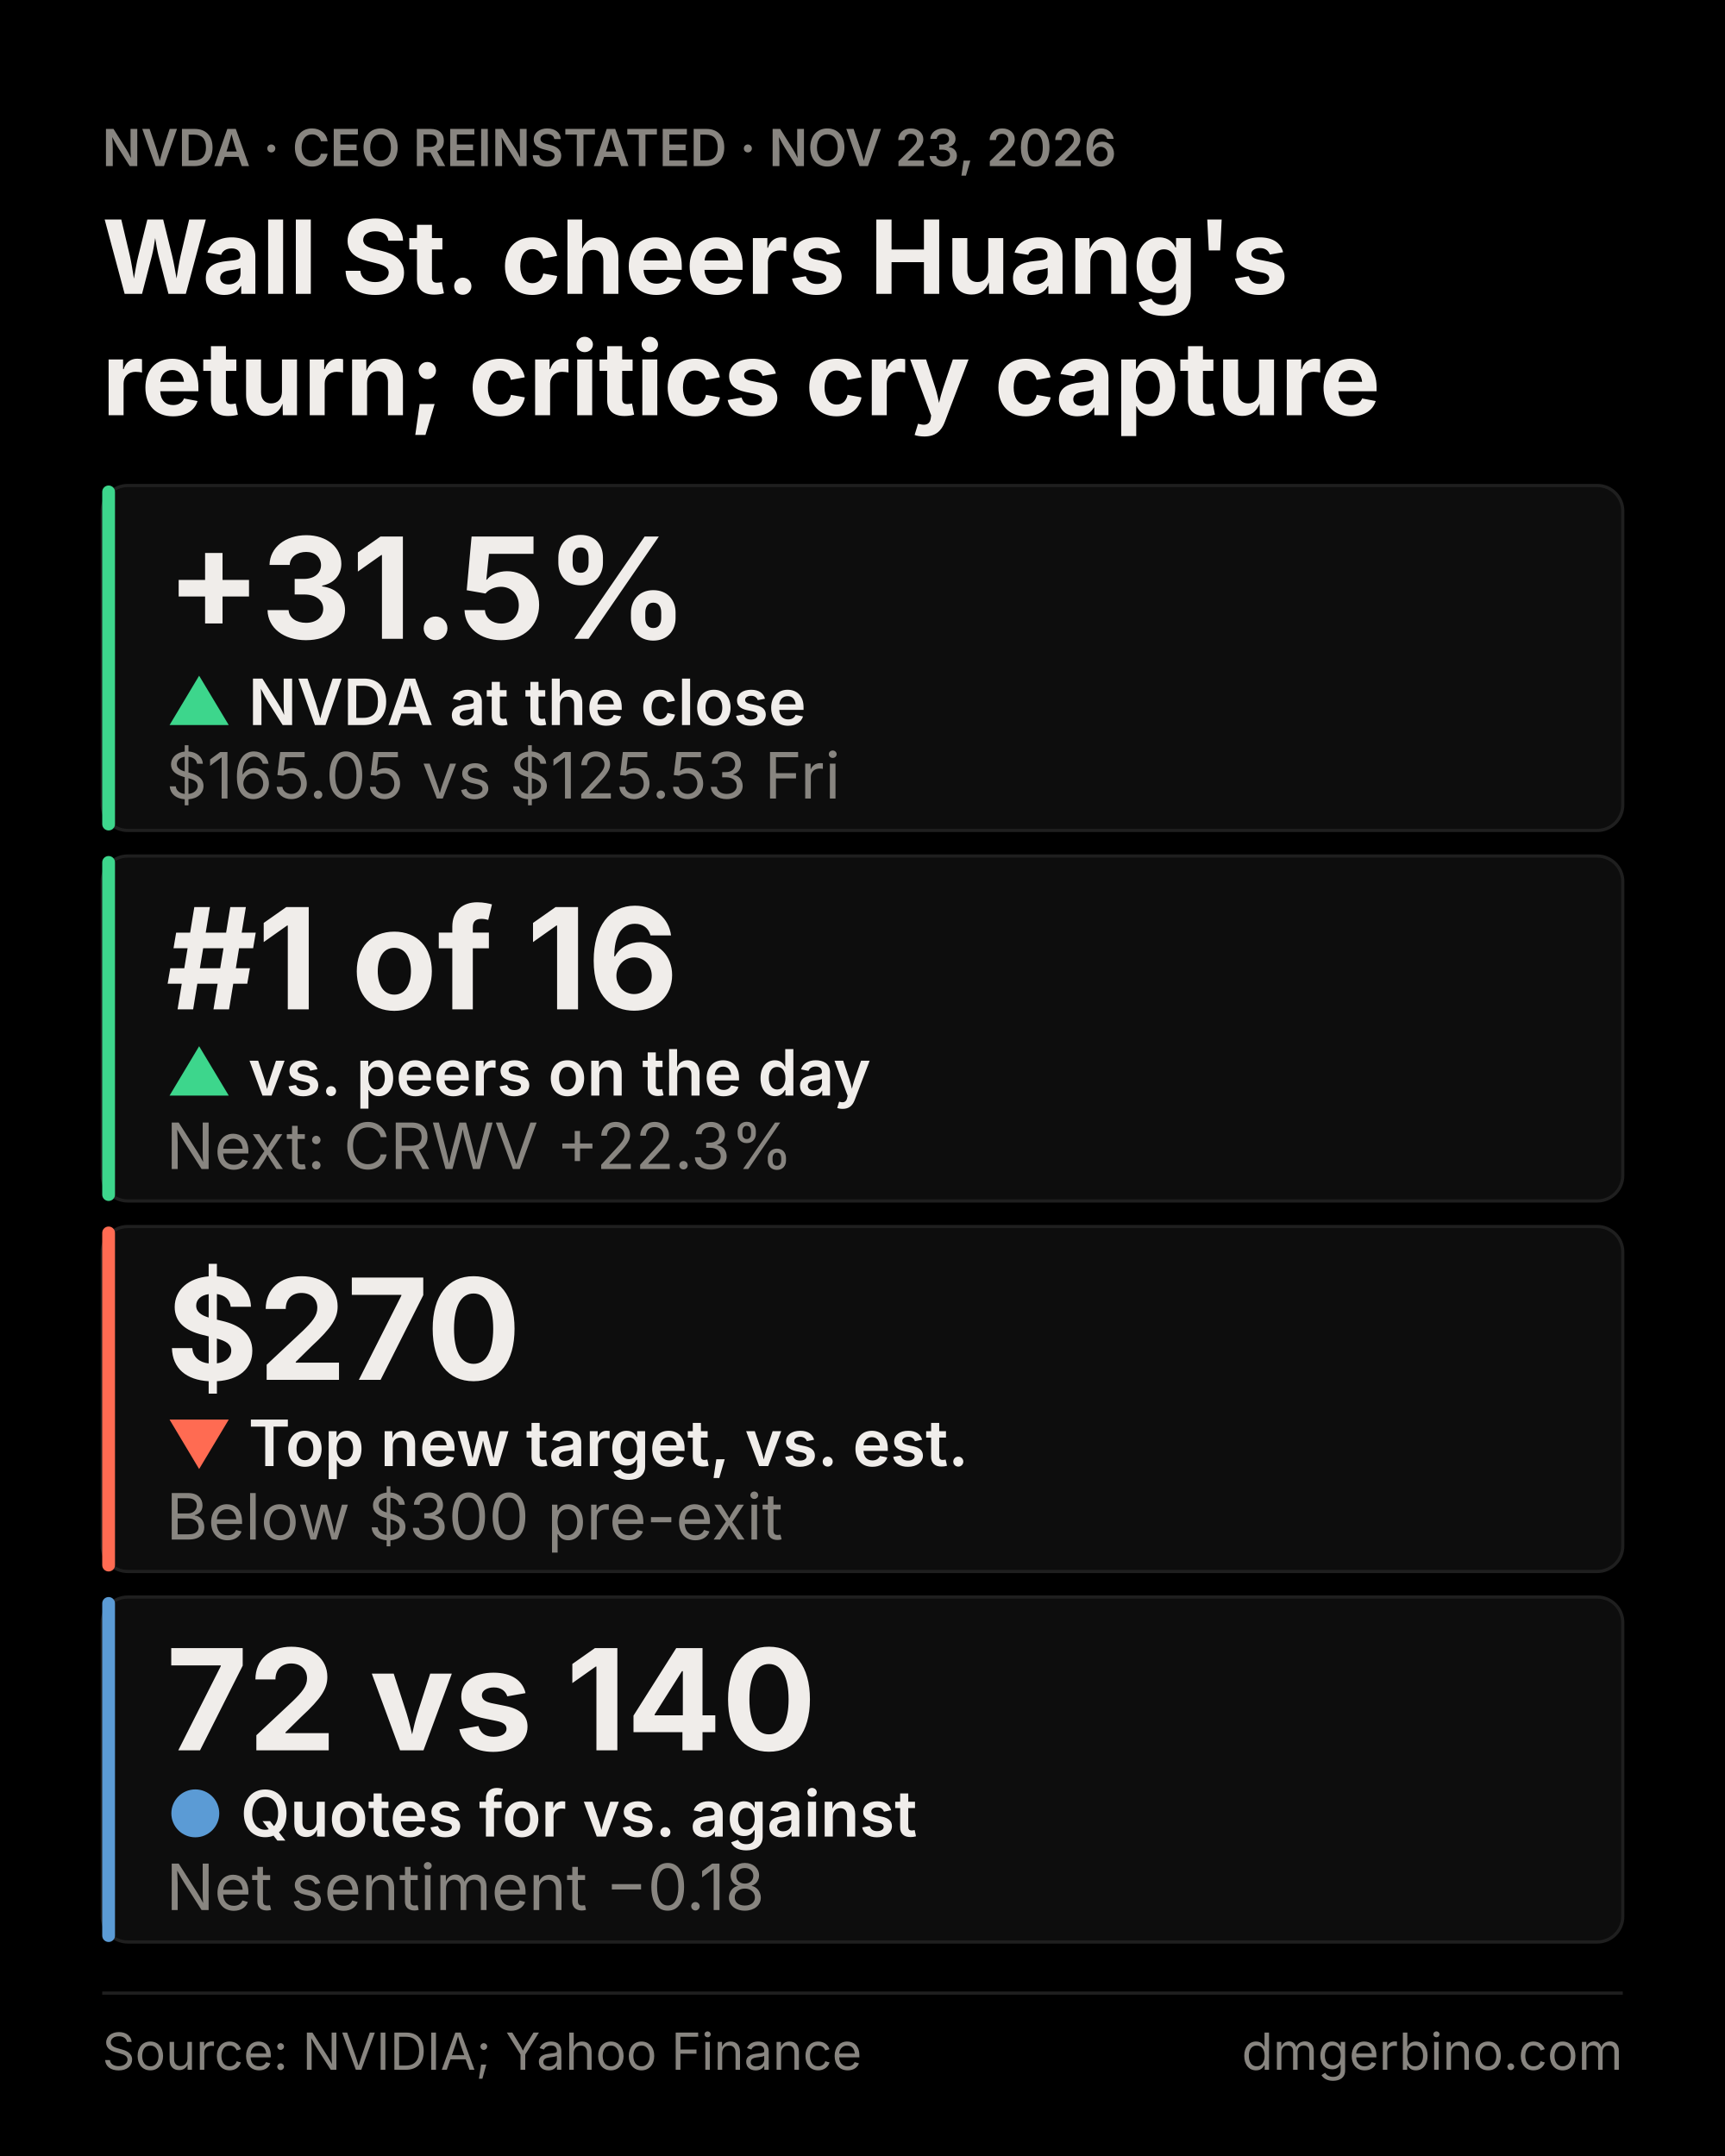
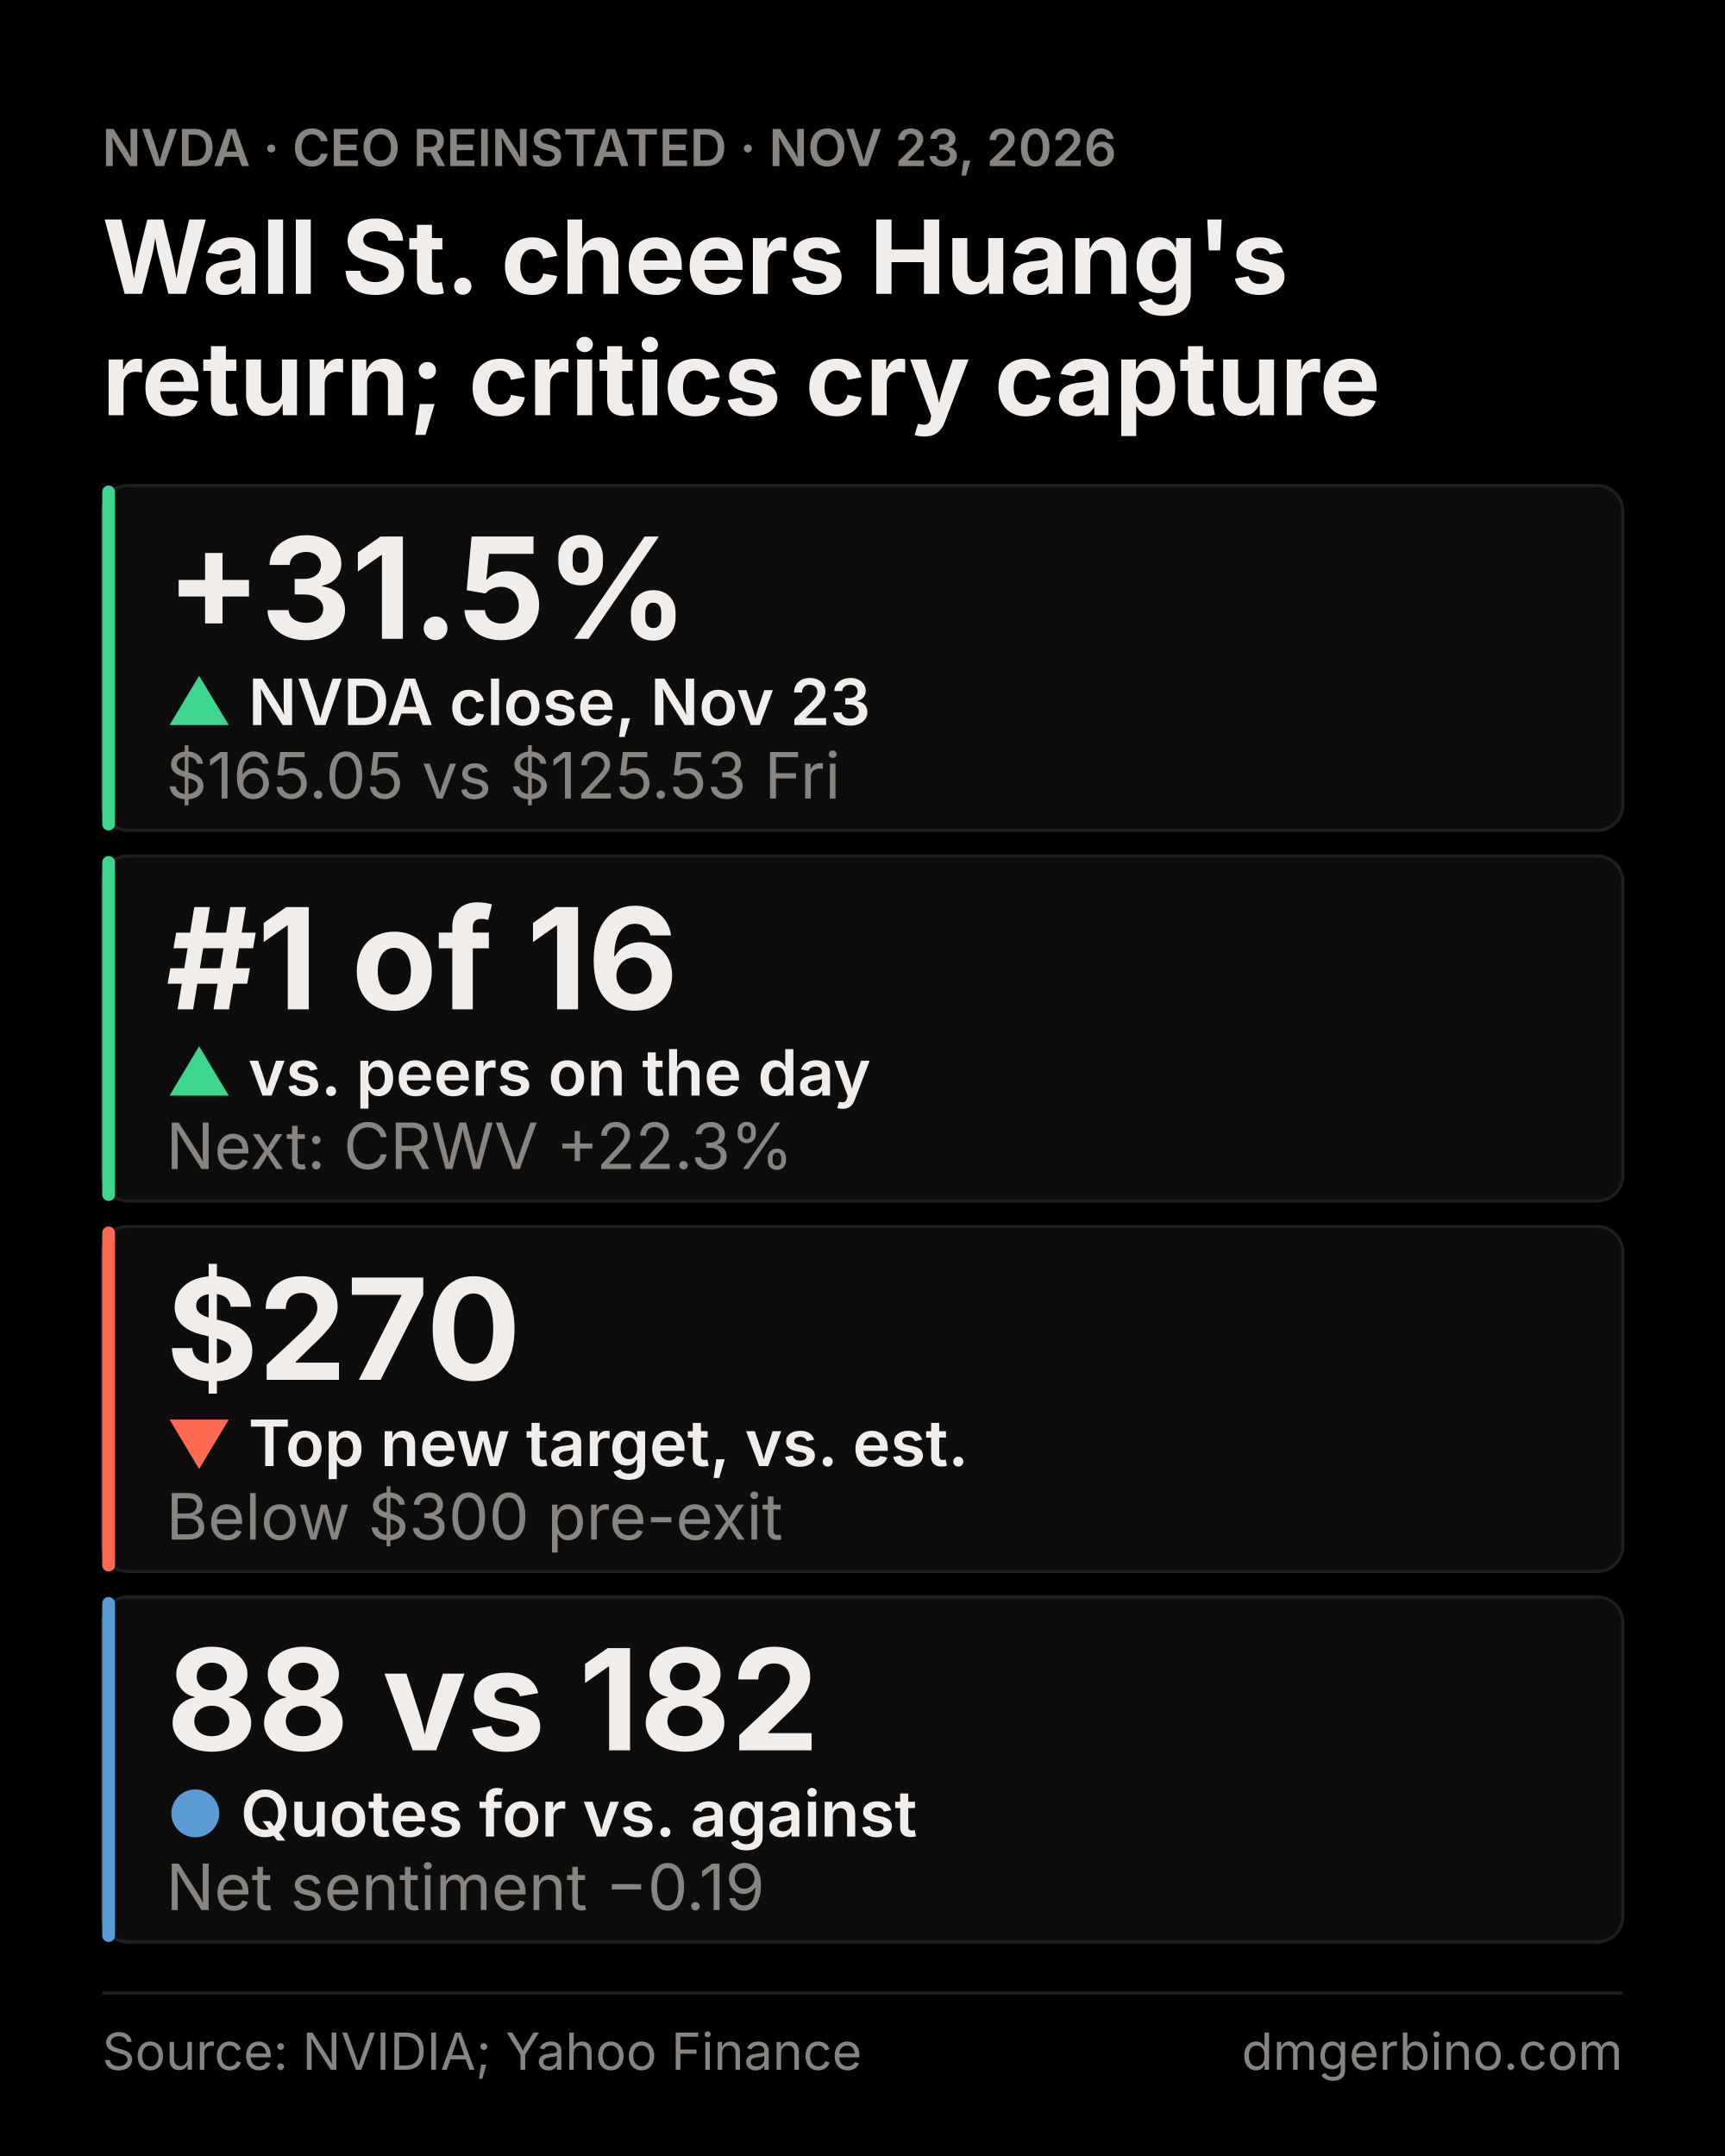
<svg xmlns="http://www.w3.org/2000/svg" width="1080" height="1350" viewBox="0 0 1080 1350" font-family="Inter, sans-serif">
  <rect width="1080" height="1350" fill="#000000" />
  <text x="64" y="104" font-size="32" fill="#888580" font-weight="600">NVDA · CEO REINSTATED · NOV 23, 2026</text>
  <text x="64" y="184" font-size="64" font-weight="700" fill="#F0EDEA">Wall St. cheers Huang's</text>
  <text x="64" y="260" font-size="64" font-weight="700" fill="#F0EDEA">return; critics cry capture</text>
  <g id="tier-1">
    <rect x="64" y="304" width="952" height="216" rx="16" fill="#0D0D0D" stroke="#1F1F1F" stroke-width="2" />
    <rect x="64" y="304" width="8" height="216" rx="4" fill="#3DD68C" />
    <text x="104" y="400" font-size="88" font-weight="700" fill="#F0EDEA">+31.5%</text>
    <text x="104" y="454" font-size="40" font-weight="600" fill="#F0EDEA">
-       <tspan fill="#3DD68C">▲</tspan> NVDA at the close</text>
+       <tspan fill="#3DD68C">▲</tspan> NVDA close, Nov 23</text>
    <text x="104" y="500" font-size="40" fill="#888580">$165.05 vs $125.53 Fri</text>
  </g>
  <g id="tier-2">
    <rect x="64" y="536" width="952" height="216" rx="16" fill="#0D0D0D" stroke="#1F1F1F" stroke-width="2" />
    <rect x="64" y="536" width="8" height="216" rx="4" fill="#3DD68C" />
    <text x="104" y="632" font-size="88" font-weight="700" fill="#F0EDEA">#1 of 16</text>
    <text x="104" y="686" font-size="40" font-weight="600" fill="#F0EDEA">
      <tspan fill="#3DD68C">▲</tspan> vs. peers on the day</text>
    <text x="104" y="732" font-size="40" fill="#888580">Next: CRWV +22.3%</text>
  </g>
  <g id="tier-3">
    <rect x="64" y="768" width="952" height="216" rx="16" fill="#0D0D0D" stroke="#1F1F1F" stroke-width="2" />
    <rect x="64" y="768" width="8" height="216" rx="4" fill="#FF6B52" />
    <text x="104" y="864" font-size="88" font-weight="700" fill="#F0EDEA">$270</text>
    <text x="104" y="918" font-size="40" font-weight="600" fill="#F0EDEA">
      <tspan fill="#FF6B52">▼</tspan> Top new target, vs. est.</text>
    <text x="104" y="964" font-size="40" fill="#888580">Below $300 pre-exit</text>
  </g>
  <g id="tier-4">
    <rect x="64" y="1000" width="952" height="216" rx="16" fill="#0D0D0D" stroke="#1F1F1F" stroke-width="2" />
    <rect x="64" y="1000" width="8" height="216" rx="4" fill="#5B9BD5" />
-     <text x="104" y="1096" font-size="88" font-weight="700" fill="#F0EDEA">72 vs 140</text>
+     <text x="104" y="1096" font-size="88" font-weight="700" fill="#F0EDEA">88 vs 182</text>
    <text x="104" y="1150" font-size="40" font-weight="600" fill="#F0EDEA">
      <tspan fill="#5B9BD5">●</tspan> Quotes for vs. against</text>
-     <text x="104" y="1196" font-size="40" fill="#888580">Net sentiment −0.18</text>
+     <text x="104" y="1196" font-size="40" fill="#888580">Net sentiment −0.19</text>
  </g>
  <line x1="64" x2="1016" y1="1248" y2="1248" stroke="#1F1F1F" stroke-width="2" />
  <text x="64" y="1296" font-size="32" fill="#888580">Source: NVIDIA; Yahoo Finance</text>
  <text x="1016" y="1296" font-size="32" fill="#888580" text-anchor="end">dmgerbino.com</text>
</svg>
